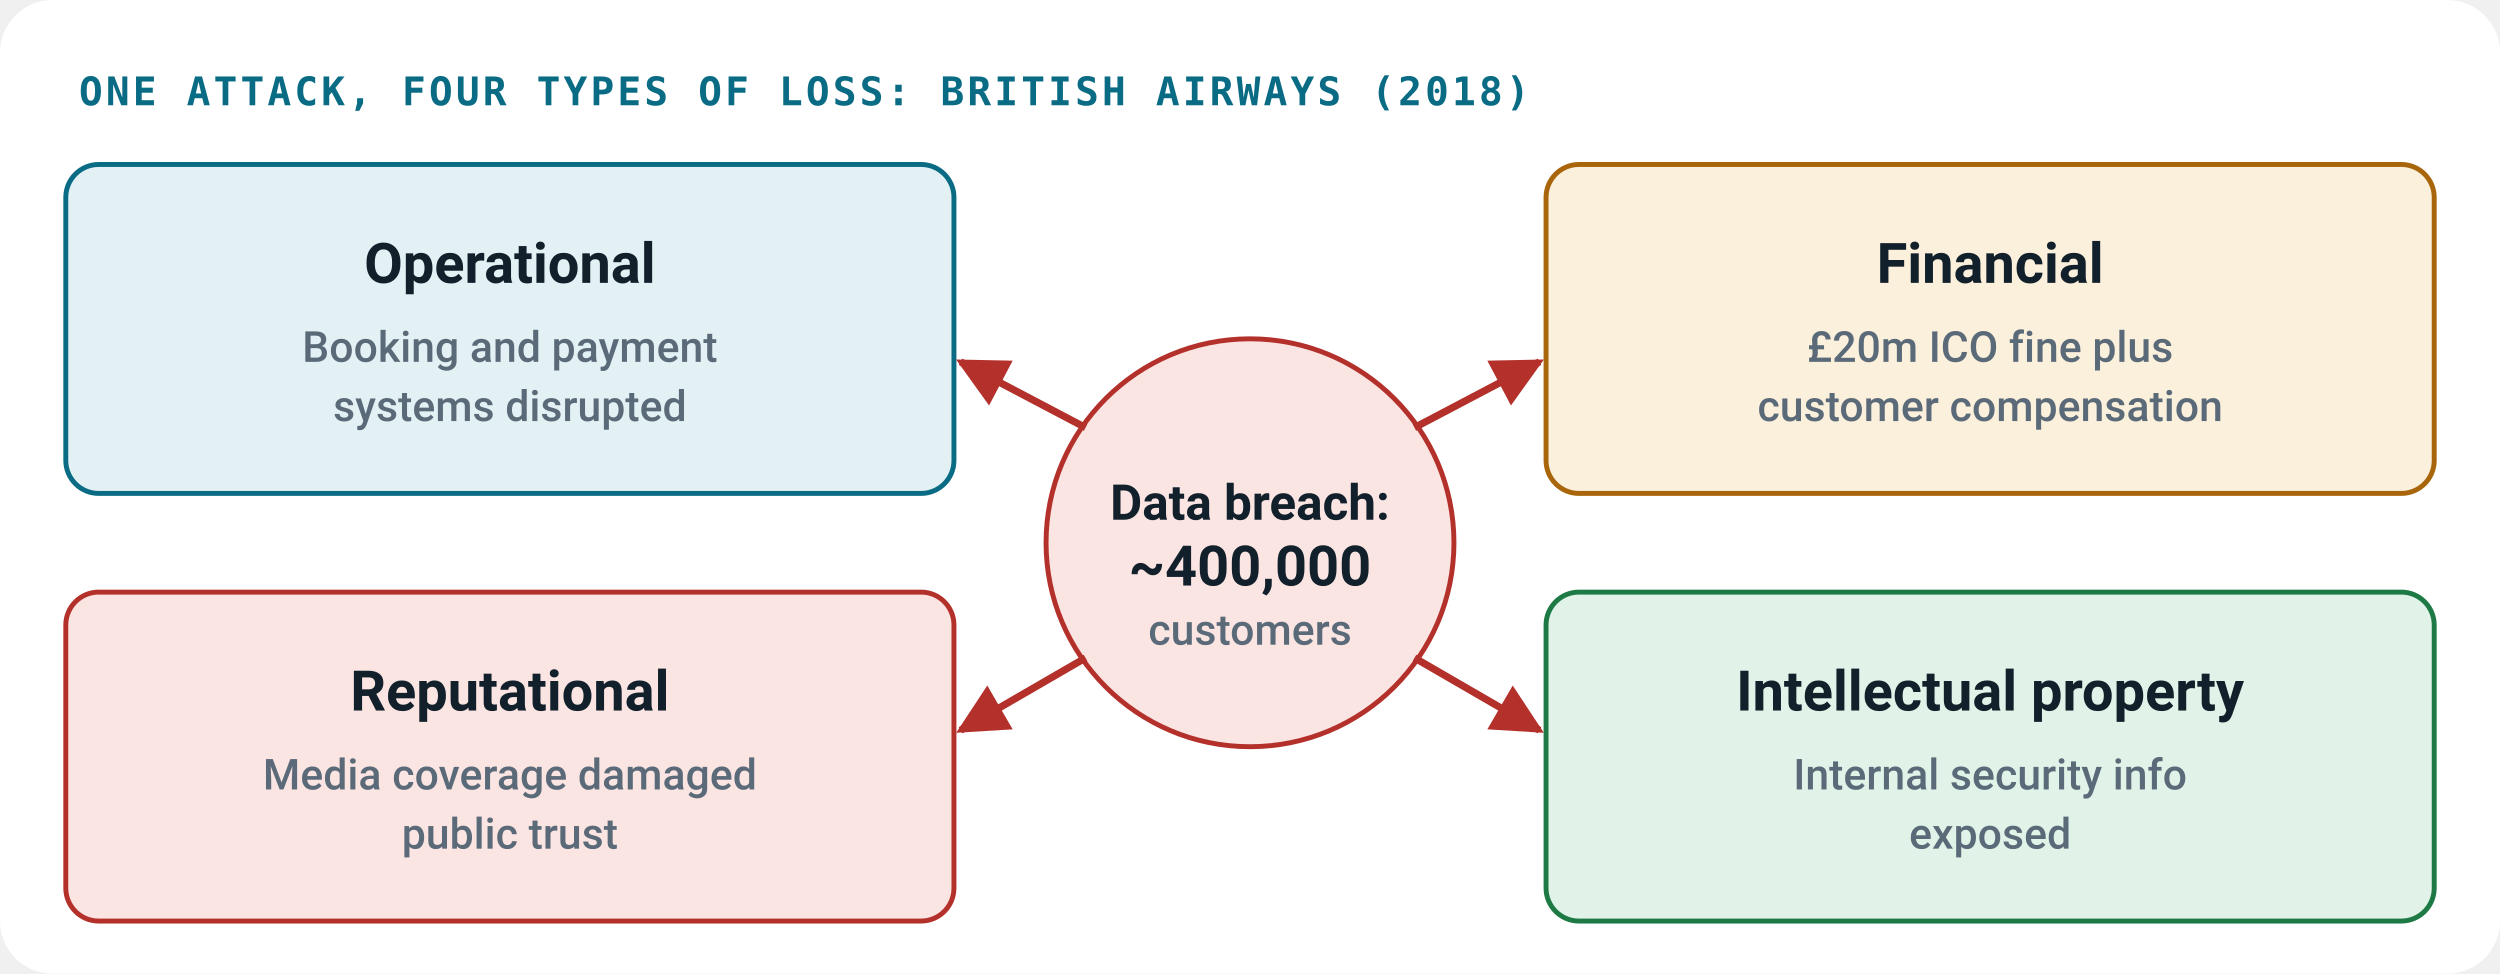
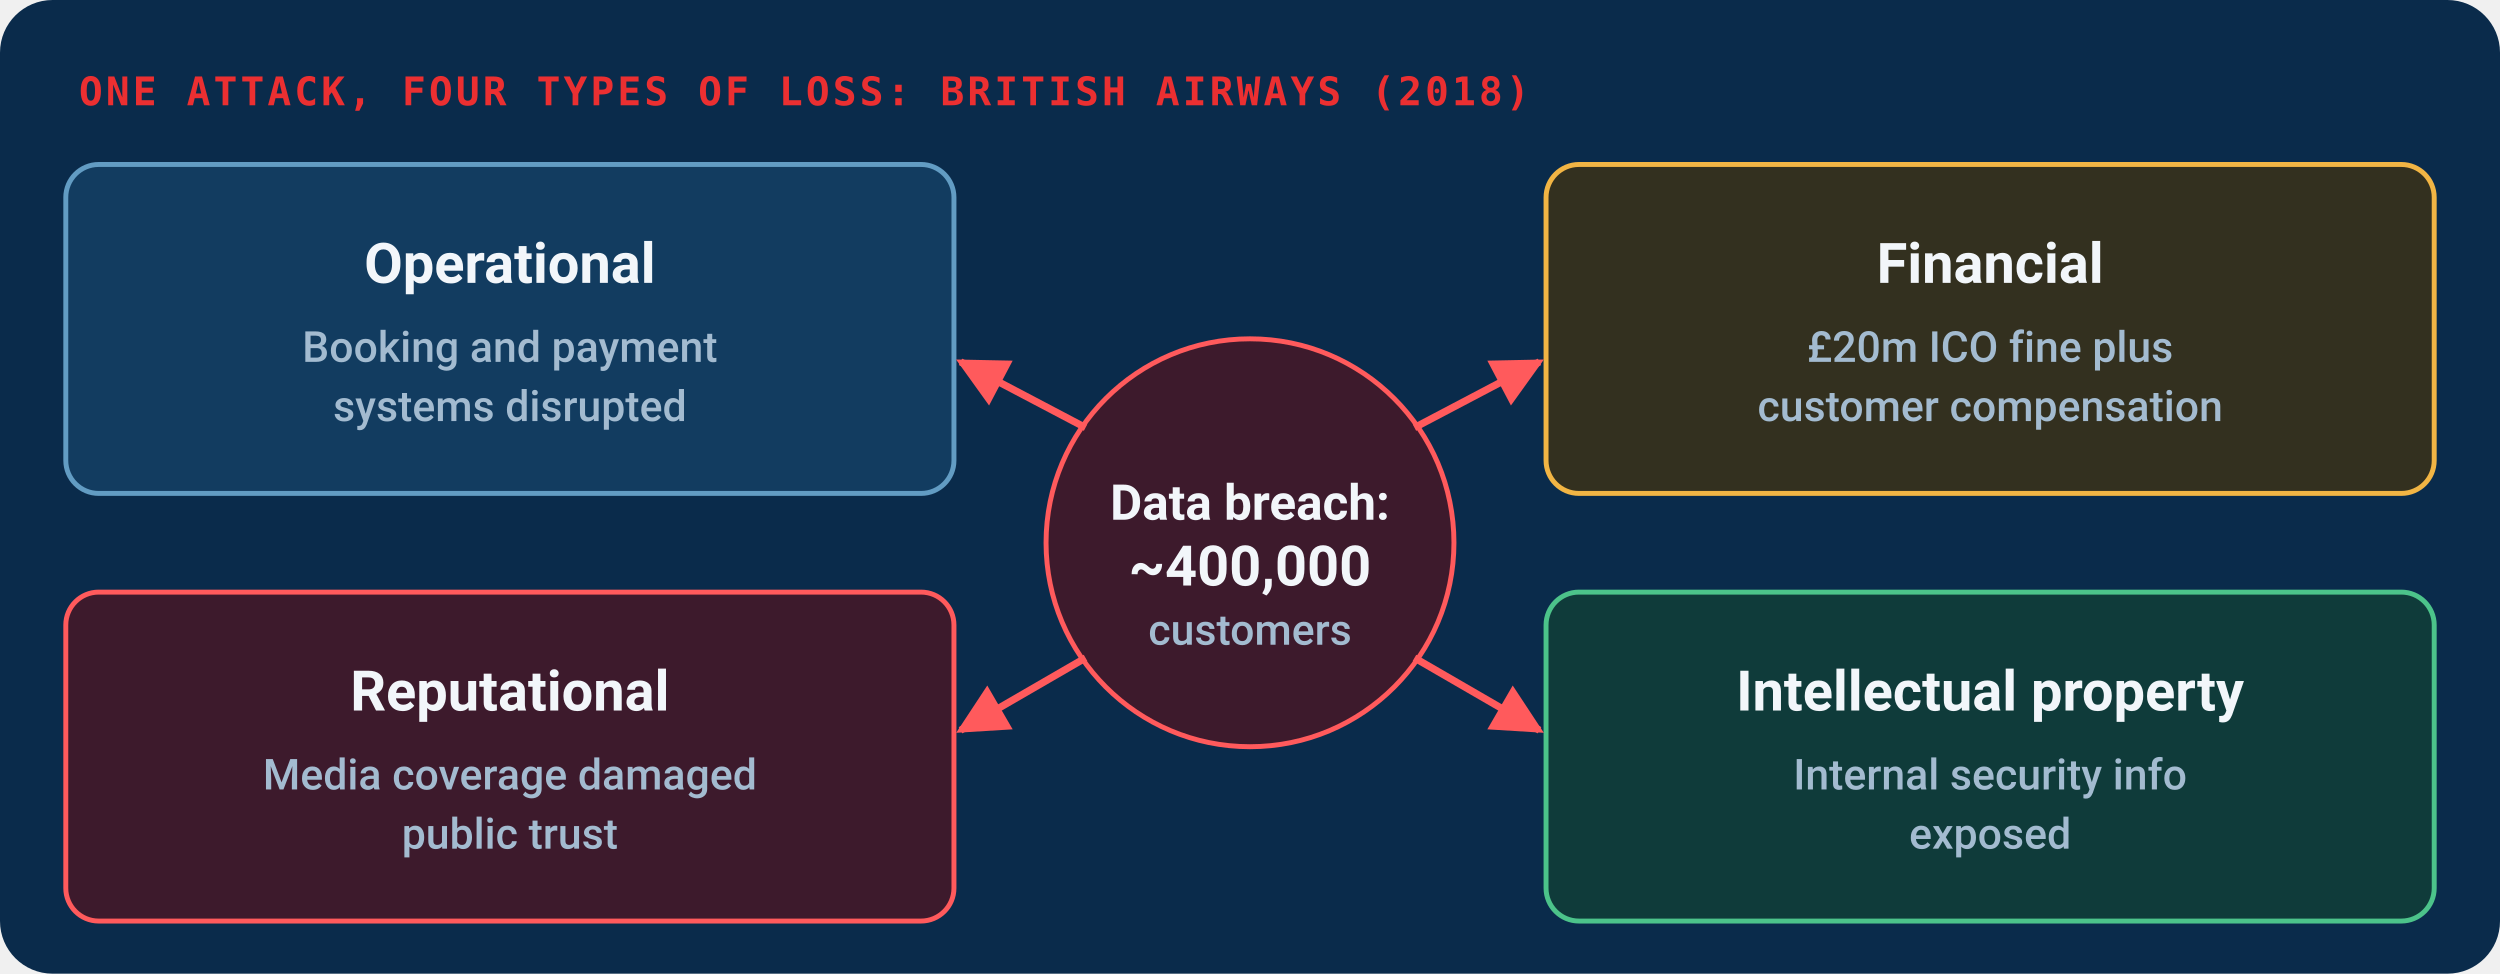
<svg xmlns="http://www.w3.org/2000/svg" viewBox="0 0 760 296" width="760" height="296" role="img" aria-labelledby="t d">
  <style>
- .bg{fill:#ffffff}
- .t{font:600 15px system-ui,-apple-system,'Segoe UI',Roboto,sans-serif;fill:#12202b}
- .tb{font:700 17px system-ui,-apple-system,'Segoe UI',Roboto,sans-serif;fill:#12202b}
- .s{font:500 13px system-ui,-apple-system,'Segoe UI',Roboto,sans-serif;fill:#5b6a78}
- .m{font:600 13px ui-monospace,Menlo,Consolas,monospace;fill:#12202b}
- .h{font:700 12px ui-monospace,Menlo,Consolas,monospace;fill:#0a6b84;letter-spacing:.08em}
+ .bg{fill:#0a2b4b}
+ .t{font:600 15px system-ui,-apple-system,'Segoe UI',Roboto,sans-serif;fill:#f2f6fa}
+ .tb{font:700 17px system-ui,-apple-system,'Segoe UI',Roboto,sans-serif;fill:#f2f6fa}
+ .s{font:500 13px system-ui,-apple-system,'Segoe UI',Roboto,sans-serif;fill:#a3bbd0}
+ .m{font:600 13px ui-monospace,Menlo,Consolas,monospace;fill:#f2f6fa}
+ .h{font:700 12px ui-monospace,Menlo,Consolas,monospace;fill:#eb2f31;letter-spacing:.08em}
.w{fill:#ffffff}
- .box{fill:#f3f8fa;stroke:#a9bfca;stroke-width:1.5}
- .acc{fill:#e3f1f5;stroke:#0a6b84;stroke-width:1.5}
- .bad{fill:#fbe5e3;stroke:#b3302b;stroke-width:1.5}
- .good{fill:#e1f3e8;stroke:#1d7a45;stroke-width:1.5}
- .amb{fill:#fbf0dc;stroke:#a8650a;stroke-width:1.5}
- .dim{fill:#eef2f4;stroke:#c9d3da;stroke-width:1.5}
- .solid-acc{fill:#0a6b84}.solid-bad{fill:#b3302b}.solid-good{fill:#1d7a45}.solid-amb{fill:#a8650a}.solid-ink{fill:#12202b}
- .ln{stroke:#5b6a78;stroke-width:2;fill:none}
- .ln-acc{stroke:#0a6b84;stroke-width:2.2;fill:none}
- .ln-bad{stroke:#b3302b;stroke-width:2.2;fill:none}
- .ln-good{stroke:#1d7a45;stroke-width:2.2;fill:none}
+ .box{fill:#0f3557;stroke:#2c5a80;stroke-width:1.5}
+ .acc{fill:#123c60;stroke:#629cc3;stroke-width:1.5}
+ .bad{fill:#3d1a2c;stroke:#ff5a5c;stroke-width:1.5}
+ .good{fill:#0f3b3a;stroke:#4cc38a;stroke-width:1.5}
+ .amb{fill:#33301f;stroke:#f2b544;stroke-width:1.5}
+ .dim{fill:#0c3052;stroke:#24496b;stroke-width:1.5}
+ .solid-acc{fill:#629cc3}.solid-bad{fill:#eb2f31}.solid-good{fill:#2f9a5f}.solid-amb{fill:#c98f22}.solid-ink{fill:#f2f6fa}
+ .ln{stroke:#a3bbd0;stroke-width:2;fill:none}
+ .ln-acc{stroke:#629cc3;stroke-width:2.2;fill:none}
+ .ln-bad{stroke:#ff5a5c;stroke-width:2.2;fill:none}
+ .ln-good{stroke:#4cc38a;stroke-width:2.2;fill:none}
.dash{stroke-dasharray:6 5}
- .tx-acc{fill:#0a6b84}.tx-bad{fill:#b3302b}.tx-good{fill:#1d7a45}.tx-amb{fill:#a8650a}
- .ic{fill:none;stroke:#12202b;stroke-width:2;stroke-linecap:round;stroke-linejoin:round}
- .ic-bad{fill:none;stroke:#b3302b;stroke-width:2;stroke-linecap:round;stroke-linejoin:round}
- .ic-acc{fill:none;stroke:#0a6b84;stroke-width:2;stroke-linecap:round;stroke-linejoin:round}
- .mk-ln{fill:#5b6a78}.mk-acc{fill:#0a6b84}.mk-bad{fill:#b3302b}.mk-good{fill:#1d7a45}
- @media (prefers-color-scheme: dark){
- .bg{fill:#15202a}
- .t,.tb,.m{fill:#e6edf3}.s{fill:#98a8b6}.h{fill:#4fb6cf}
- .box{fill:#192632;stroke:#3a4c5a}.acc{fill:#143440;stroke:#4fb6cf}.bad{fill:#3c1d1b;stroke:#ef7c76}
- .good{fill:#15352a;stroke:#5cc98a}.amb{fill:#392b13;stroke:#e2a645}.dim{fill:#1b2833;stroke:#34444f}
- .solid-acc{fill:#2f8fa8}.solid-bad{fill:#c9534d}.solid-good{fill:#2f9a5f}.solid-amb{fill:#b97c1e}.solid-ink{fill:#e6edf3}
- .ln{stroke:#98a8b6}.ln-acc{stroke:#4fb6cf}.ln-bad{stroke:#ef7c76}.ln-good{stroke:#5cc98a}
- .tx-acc{fill:#4fb6cf}.tx-bad{fill:#ef7c76}.tx-good{fill:#5cc98a}.tx-amb{fill:#e2a645}
- .ic{stroke:#e6edf3}.ic-bad{stroke:#ef7c76}.ic-acc{stroke:#4fb6cf}
- .mk-ln{fill:#98a8b6}.mk-acc{fill:#4fb6cf}.mk-bad{fill:#ef7c76}.mk-good{fill:#5cc98a}
- }
+ .tx-acc{fill:#629cc3}.tx-bad{fill:#ff5a5c}.tx-good{fill:#4cc38a}.tx-amb{fill:#f2b544}
+ .ic{fill:none;stroke:#f2f6fa;stroke-width:2;stroke-linecap:round;stroke-linejoin:round}
+ .ic-bad{fill:none;stroke:#ff5a5c;stroke-width:2;stroke-linecap:round;stroke-linejoin:round}
+ .ic-acc{fill:none;stroke:#629cc3;stroke-width:2;stroke-linecap:round;stroke-linejoin:round}
+ .mk-ln{fill:#a3bbd0}.mk-acc{fill:#629cc3}.mk-bad{fill:#ff5a5c}.mk-good{fill:#4cc38a}
</style>
  <defs>
    <marker id="a-ln" viewBox="0 0 10 10" refX="9" refY="5" markerWidth="7" markerHeight="7" orient="auto-start-reverse">
      <path d="M0 0 10 5 0 10z" class="mk-ln" />
    </marker>
    <marker id="a-acc" viewBox="0 0 10 10" refX="9" refY="5" markerWidth="7" markerHeight="7" orient="auto-start-reverse">
      <path d="M0 0 10 5 0 10z" class="mk-acc" />
    </marker>
    <marker id="a-bad" viewBox="0 0 10 10" refX="9" refY="5" markerWidth="7" markerHeight="7" orient="auto-start-reverse">
      <path d="M0 0 10 5 0 10z" class="mk-bad" />
    </marker>
    <marker id="a-good" viewBox="0 0 10 10" refX="9" refY="5" markerWidth="7" markerHeight="7" orient="auto-start-reverse">
      <path d="M0 0 10 5 0 10z" class="mk-good" />
    </marker>
  </defs>
  <rect class="bg" width="760" height="296" rx="16" />
  <text x="24" y="32" class="h" text-anchor="start">ONE ATTACK, FOUR TYPES OF LOSS: BRITISH AIRWAYS (2018)</text>
  <rect x="20" y="50" width="270" height="100" rx="10" class="acc" />
  <text x="155" y="86" class="tb" text-anchor="middle">Operational</text>
  <text x="155" y="110" class="s" text-anchor="middle">Booking and payment</text>
  <text x="155" y="128" class="s" text-anchor="middle">systems disrupted</text>
  <rect x="470" y="50" width="270" height="100" rx="10" class="amb" />
  <text x="605" y="86" class="tb" text-anchor="middle">Financial</text>
  <text x="605" y="110" class="s" text-anchor="middle">£20m ICO fine plus</text>
  <text x="605" y="128" class="s" text-anchor="middle">customer compensation</text>
  <rect x="20" y="180" width="270" height="100" rx="10" class="bad" />
  <text x="155" y="216" class="tb" text-anchor="middle">Reputational</text>
  <text x="155" y="240" class="s" text-anchor="middle">Media coverage damaged</text>
  <text x="155" y="258" class="s" text-anchor="middle">public trust</text>
  <rect x="470" y="180" width="270" height="100" rx="10" class="good" />
  <text x="605" y="216" class="tb" text-anchor="middle">Intellectual property</text>
  <text x="605" y="240" class="s" text-anchor="middle">Internal security info</text>
  <text x="605" y="258" class="s" text-anchor="middle">exposed</text>
  <circle cx="380" cy="165" r="62" class="bad" />
  <text x="380" y="158" class="t" text-anchor="middle">Data breach:</text>
  <text x="380" y="178" class="tb" text-anchor="middle">~400,000</text>
  <text x="380" y="196" class="s" text-anchor="middle">customers</text>
  <path d="M330 130 L292 110" class="ln-bad" marker-end="url(#a-bad)" />
  <path d="M430 130 L468 110" class="ln-bad" marker-end="url(#a-bad)" />
  <path d="M330 200 L292 222" class="ln-bad" marker-end="url(#a-bad)" />
  <path d="M430 200 L468 222" class="ln-bad" marker-end="url(#a-bad)" />
</svg>
